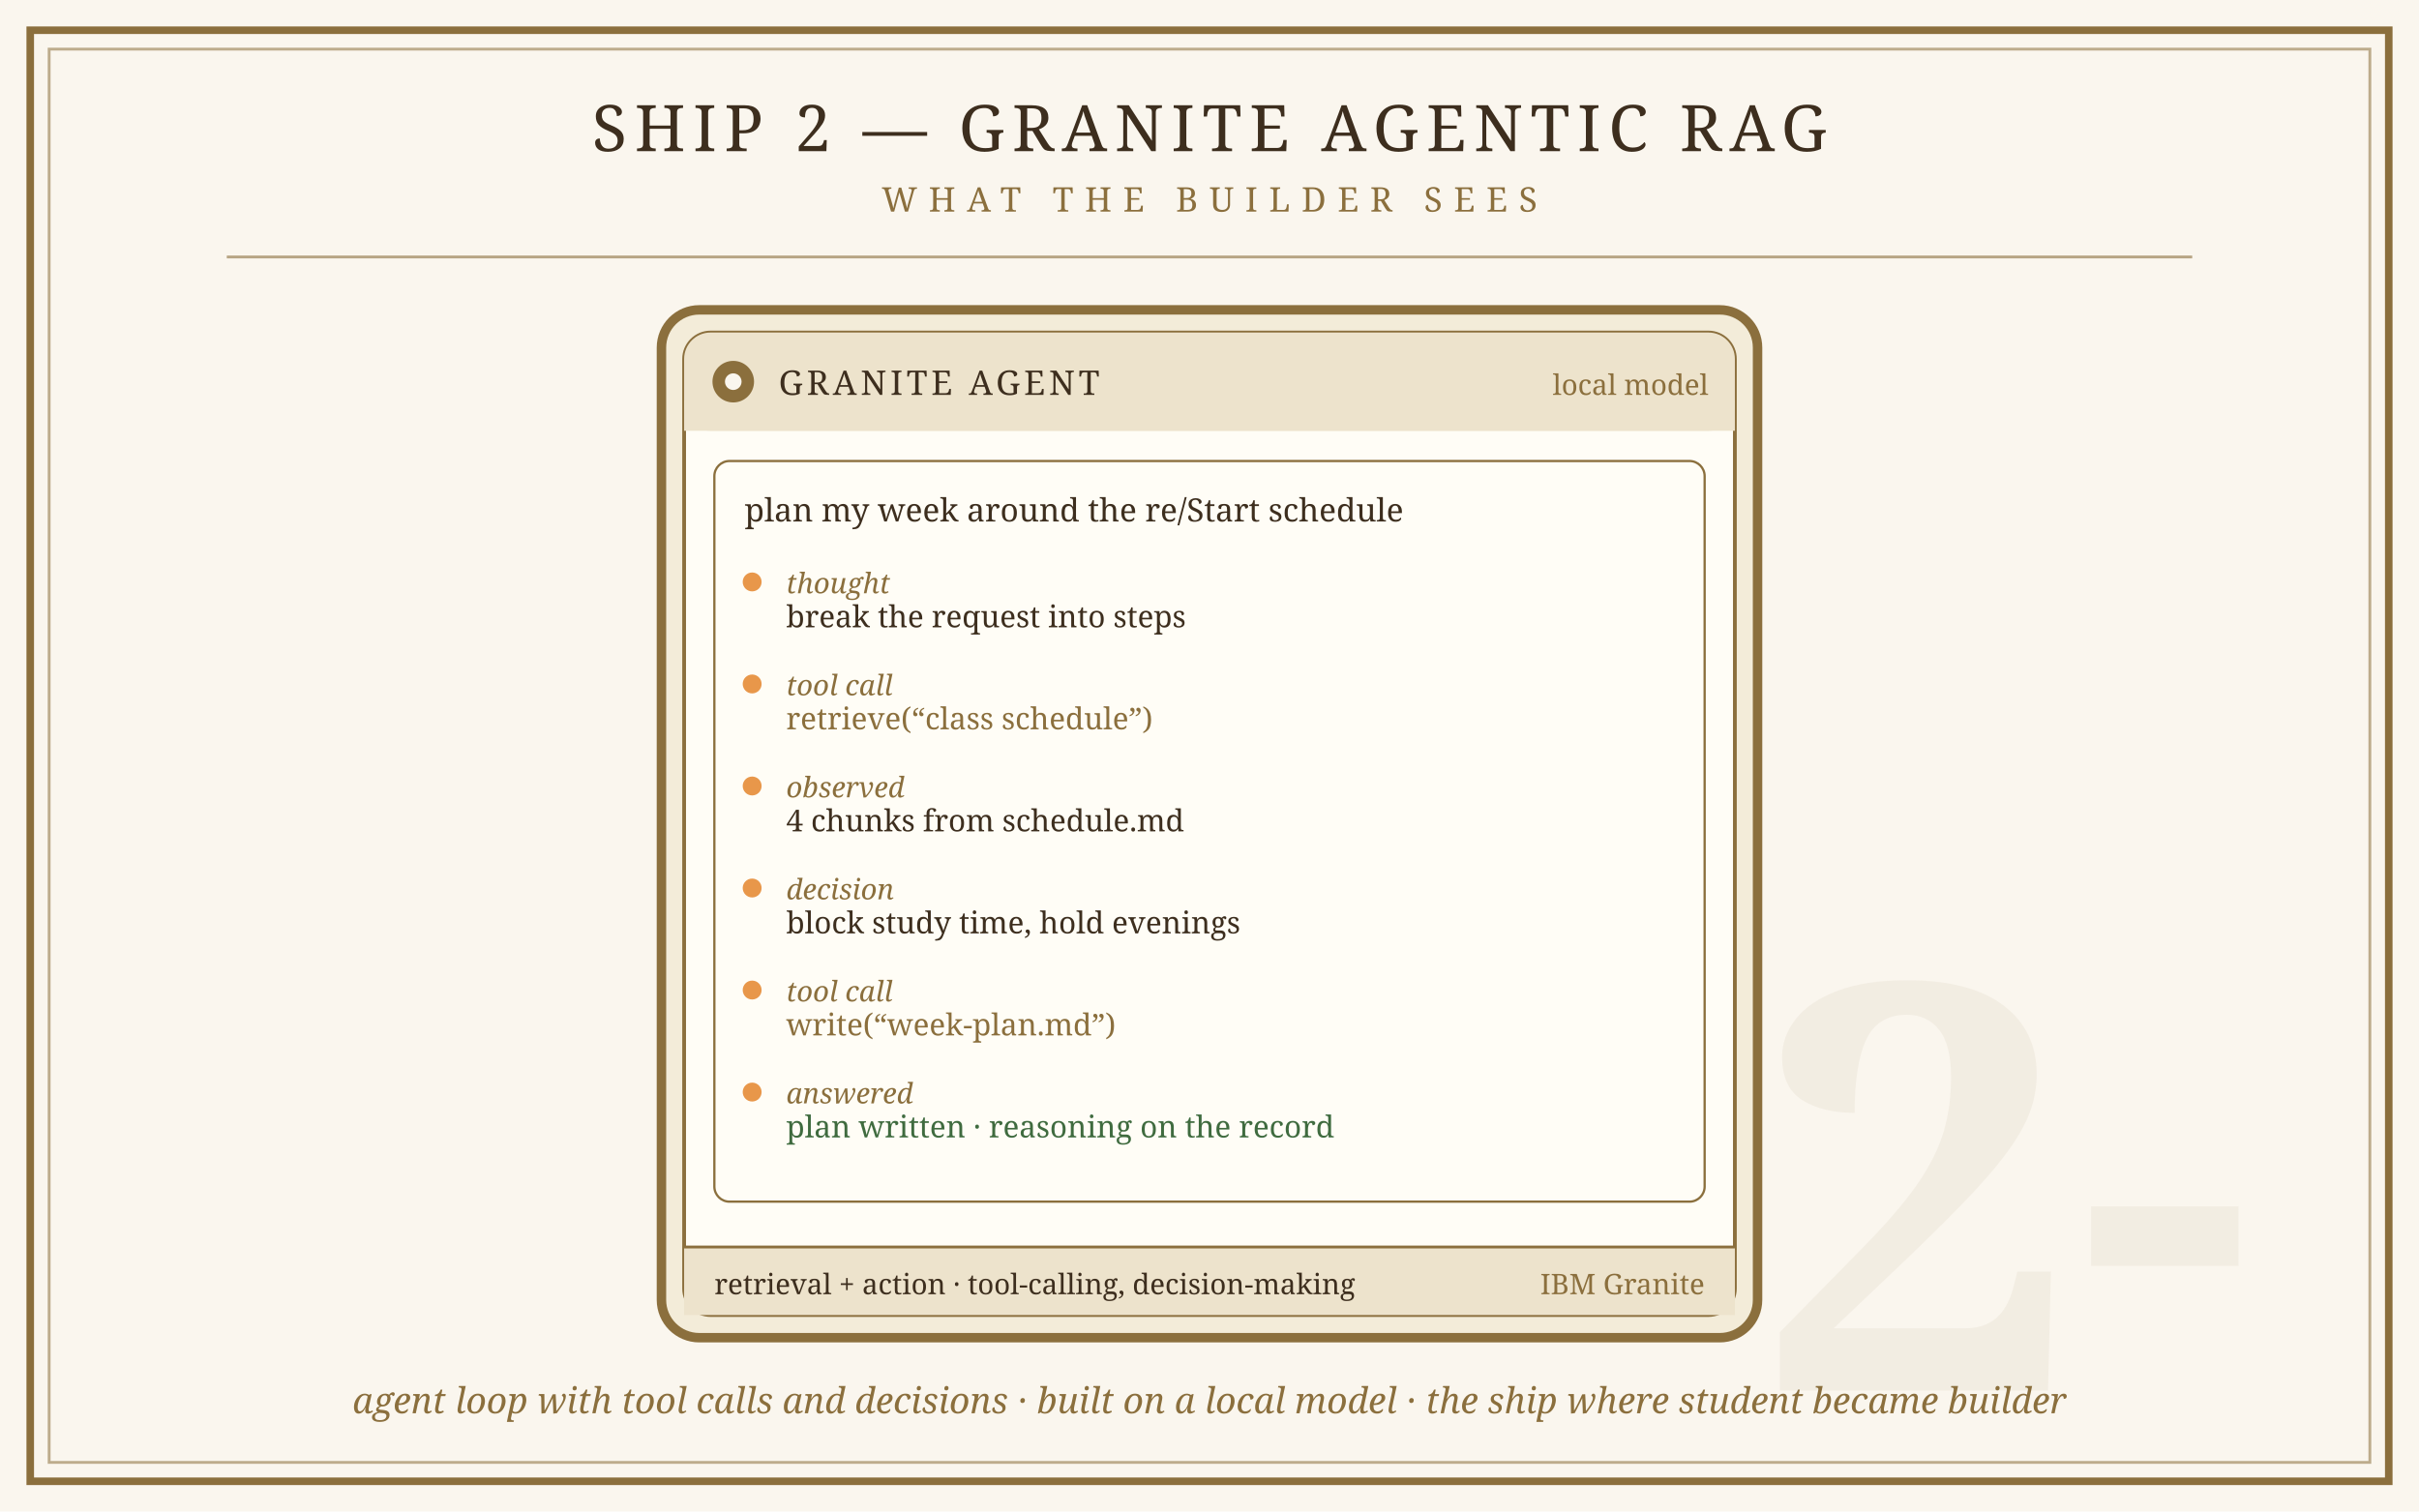
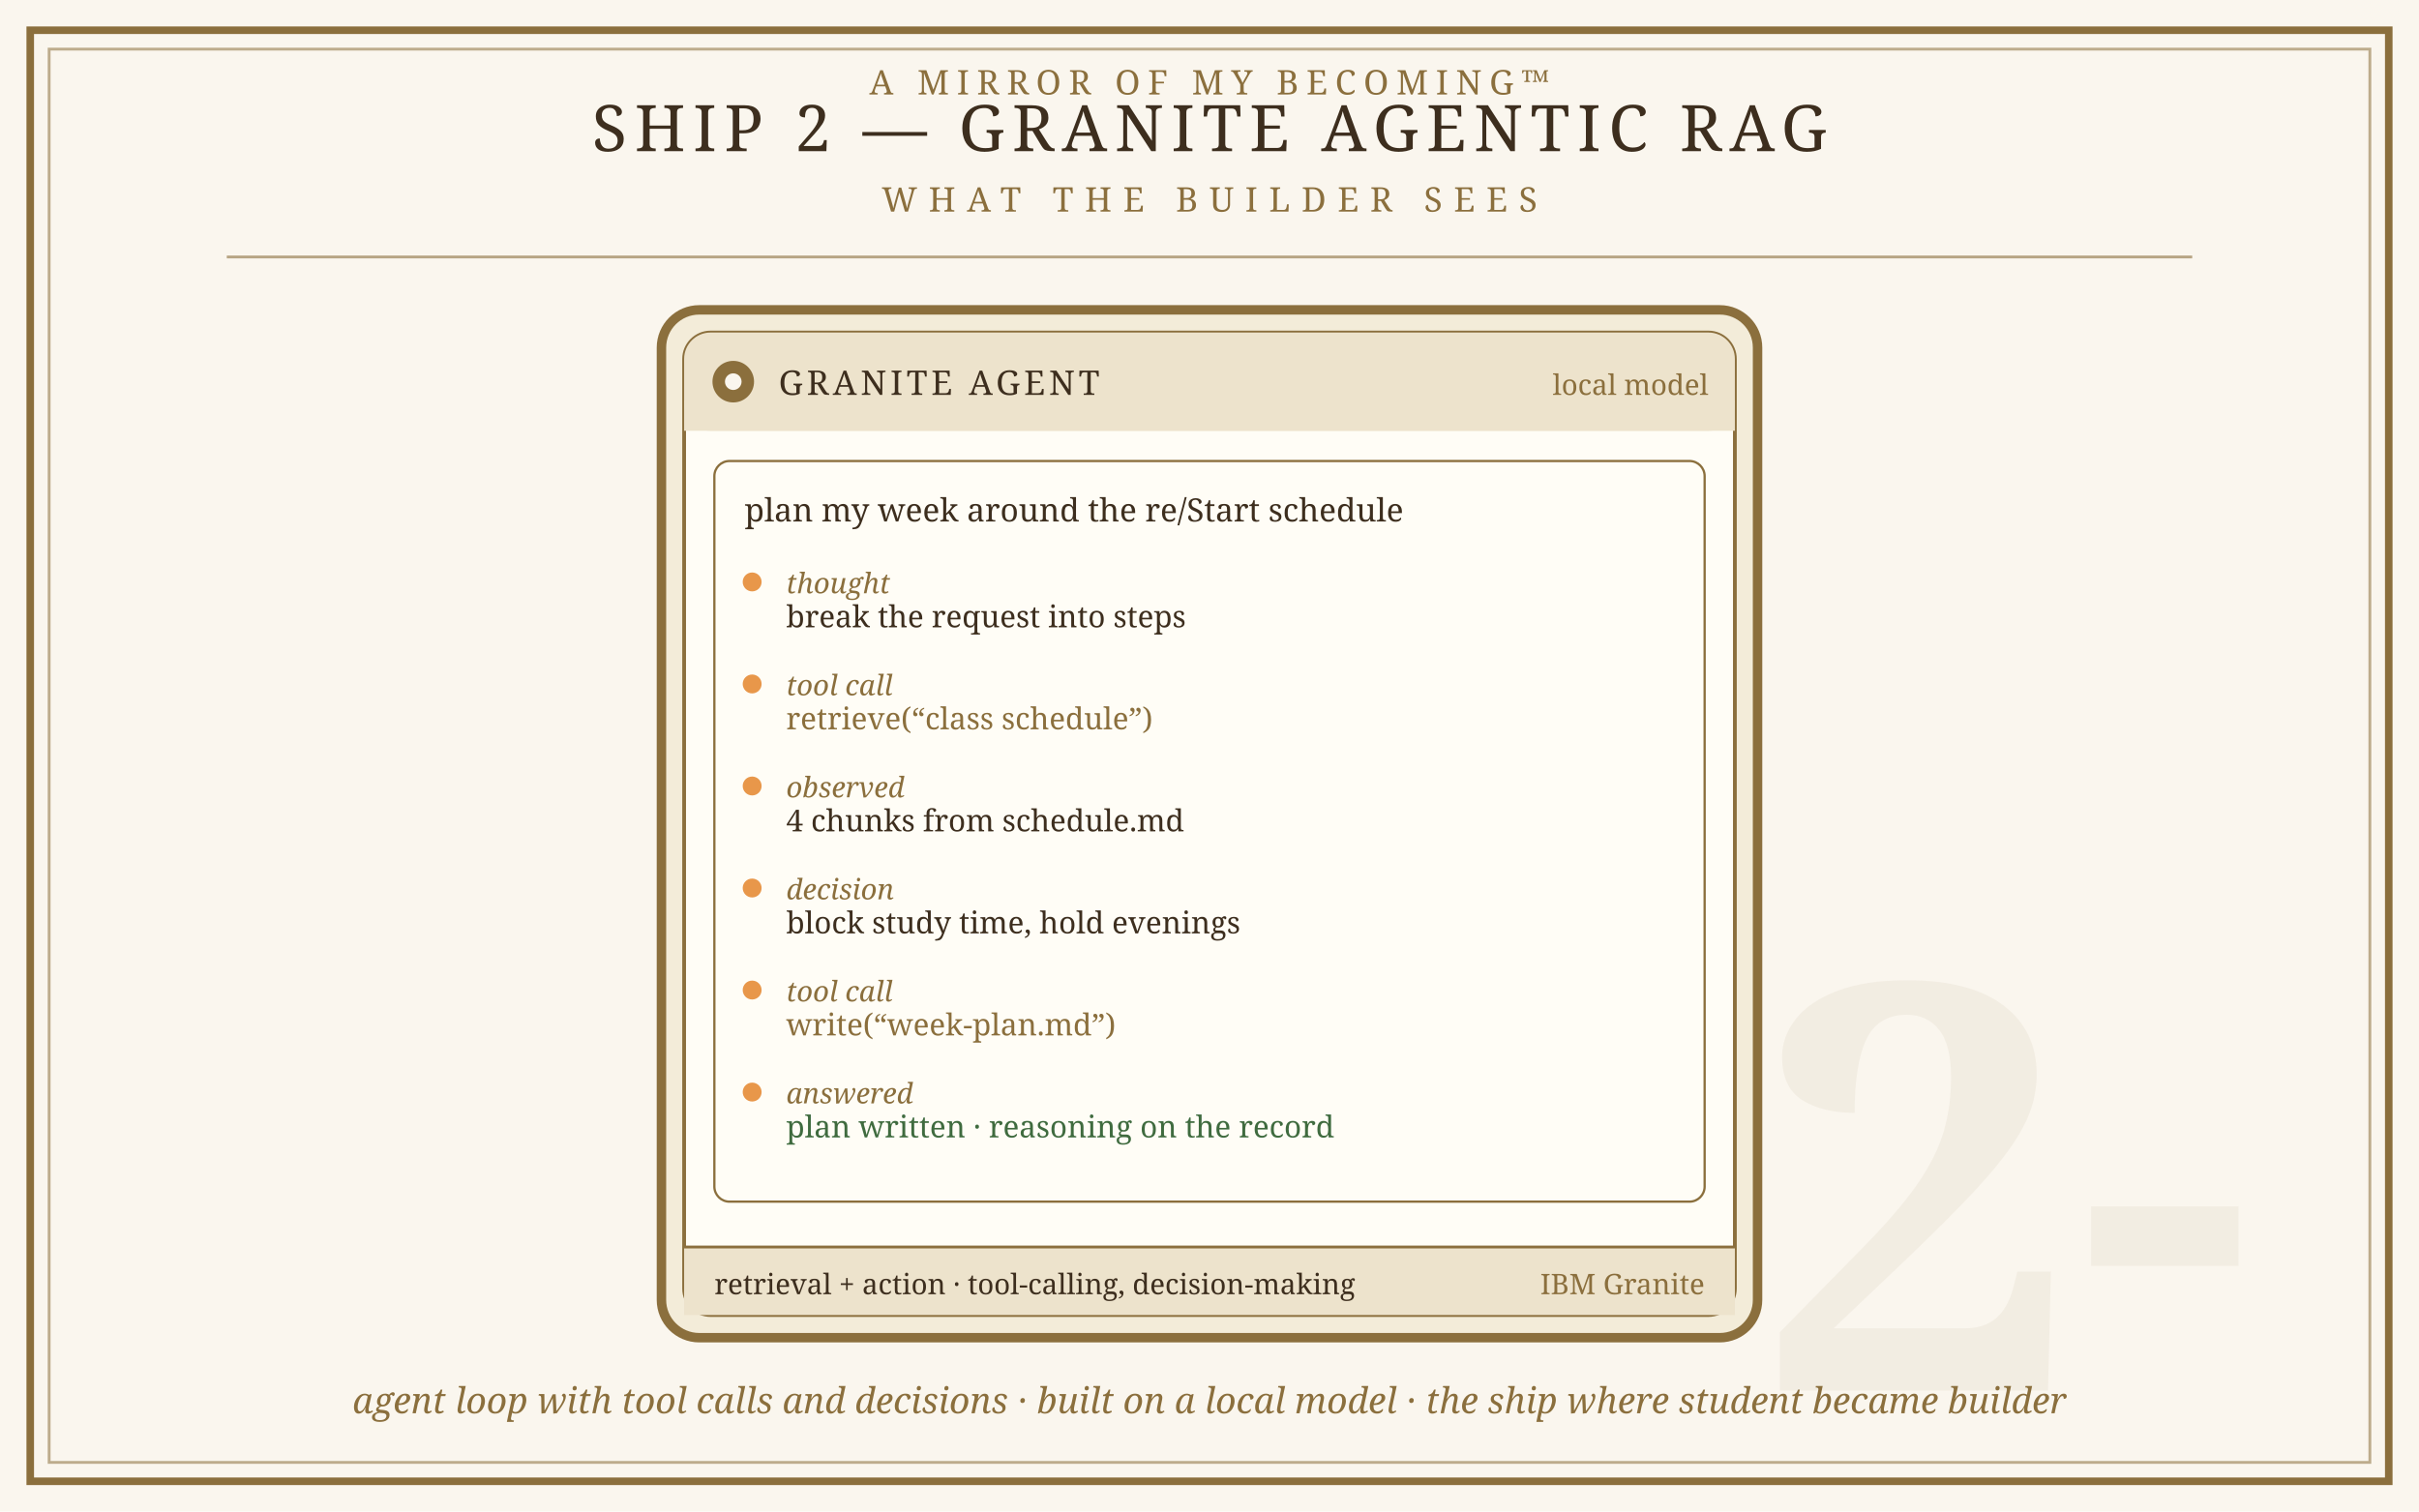
<svg xmlns="http://www.w3.org/2000/svg" viewBox="0 0 640 400" style="max-width:100%;height:auto;">
  <rect width="640" height="400" fill="#faf6ee" />
  <rect x="8" y="8" width="624" height="384" fill="none" stroke="#8b6f3d" stroke-width="2" />
  <rect x="13" y="13" width="614" height="374" fill="none" stroke="#8b6f3d" stroke-width="0.75" opacity="0.55" />
  <text x="596" y="368" text-anchor="end" font-family="Georgia, serif" font-size="150" font-weight="bold" fill="#8b6f3d" opacity="0.07">2-</text>
+   <text x="320" y="25" text-anchor="middle" font-family="Georgia, serif" font-size="9" letter-spacing="2" fill="#8b6f3d">A MIRROR OF MY BECOMING™</text>
  <text x="320" y="40" text-anchor="middle" font-family="Georgia, serif" font-size="17" letter-spacing="2" fill="#3d2e1e">SHIP 2 — GRANITE AGENTIC RAG</text>
  <text x="320" y="56" text-anchor="middle" font-family="Georgia, serif" font-size="9" letter-spacing="3" fill="#8b6f3d">WHAT THE BUILDER SEES</text>
  <text x="320" y="374" text-anchor="middle" font-family="Georgia, serif" font-size="9.5" font-style="italic" fill="#8b6f3d">agent loop with tool calls and decisions · built on a local model · the ship where student became builder</text>
  <line x1="60" y1="68" x2="580" y2="68" stroke="#8b6f3d" stroke-width="0.75" opacity="0.6" />
  <rect x="175" y="82" width="290" height="272" rx="10" fill="#f3ecd9" stroke="#8b6f3d" stroke-width="2.5" />
  <rect x="181" y="88" width="278" height="260" rx="7" fill="#fffdf6" stroke="#8b6f3d" stroke-width="1" />
  <rect x="181" y="88" width="278" height="26" rx="7" fill="#ede3cc" />
  <rect x="181" y="106" width="278" height="8" fill="#ede3cc" />
  <circle cx="194" cy="101" r="5.5" fill="#8b6f3d" />
  <circle cx="194" cy="101" r="2.2" fill="#faf6ee" />
  <text x="206" y="104.5" font-family="Georgia, serif" font-size="9" letter-spacing="1" fill="#3d2e1e">GRANITE AGENT</text>
  <text x="452" y="104.5" text-anchor="end" font-family="Georgia, serif" font-size="7.5" fill="#8b6f3d">local model</text>
  <rect x="189" y="122" width="262" height="196" rx="4" fill="#fffdf6" stroke="#8b6f3d" stroke-width="0.6" />
  <text x="197" y="138" font-family="Georgia, serif" font-size="8.5" fill="#3d2e1e">plan my week around the re/Start schedule</text>
  <circle cx="199" cy="154" r="2.5" fill="#e8974a" />
  <text x="208" y="157" font-family="Georgia, serif" font-size="7.5" fill="#8b6f3d" font-style="italic">thought</text>
  <text x="208" y="166" font-family="Georgia, serif" font-size="8" fill="#3d2e1e">break the request into steps</text>
  <circle cx="199" cy="181" r="2.5" fill="#e8974a" />
  <text x="208" y="184" font-family="Georgia, serif" font-size="7.5" fill="#8b6f3d" font-style="italic">tool call</text>
  <text x="208" y="193" font-family="Georgia, serif" font-size="8" fill="#8b6f3d">retrieve(“class schedule”)</text>
  <circle cx="199" cy="208" r="2.5" fill="#e8974a" />
  <text x="208" y="211" font-family="Georgia, serif" font-size="7.5" fill="#8b6f3d" font-style="italic">observed</text>
  <text x="208" y="220" font-family="Georgia, serif" font-size="8" fill="#3d2e1e">4 chunks from schedule.md</text>
  <circle cx="199" cy="235" r="2.5" fill="#e8974a" />
  <text x="208" y="238" font-family="Georgia, serif" font-size="7.5" fill="#8b6f3d" font-style="italic">decision</text>
  <text x="208" y="247" font-family="Georgia, serif" font-size="8" fill="#3d2e1e">block study time, hold evenings</text>
  <circle cx="199" cy="262" r="2.5" fill="#e8974a" />
  <text x="208" y="265" font-family="Georgia, serif" font-size="7.5" fill="#8b6f3d" font-style="italic">tool call</text>
  <text x="208" y="274" font-family="Georgia, serif" font-size="8" fill="#8b6f3d">write(“week-plan.md”)</text>
  <circle cx="199" cy="289" r="2.5" fill="#e8974a" />
  <text x="208" y="292" font-family="Georgia, serif" font-size="7.5" fill="#8b6f3d" font-style="italic">answered</text>
  <text x="208" y="301" font-family="Georgia, serif" font-size="8" fill="#3f6b3f">plan written · reasoning on the record</text>
  <rect x="181" y="330" width="278" height="18" fill="#ede3cc" />
  <line x1="181" y1="330" x2="459" y2="330" stroke="#8b6f3d" stroke-width="0.75" />
  <text x="189" y="342.5" font-family="Georgia, serif" font-size="7.5" fill="#3d2e1e">retrieval + action · tool-calling, decision-making</text>
  <text x="451" y="342.5" text-anchor="end" font-family="Georgia, serif" font-size="7.5" fill="#8b6f3d">IBM Granite</text>
</svg>
